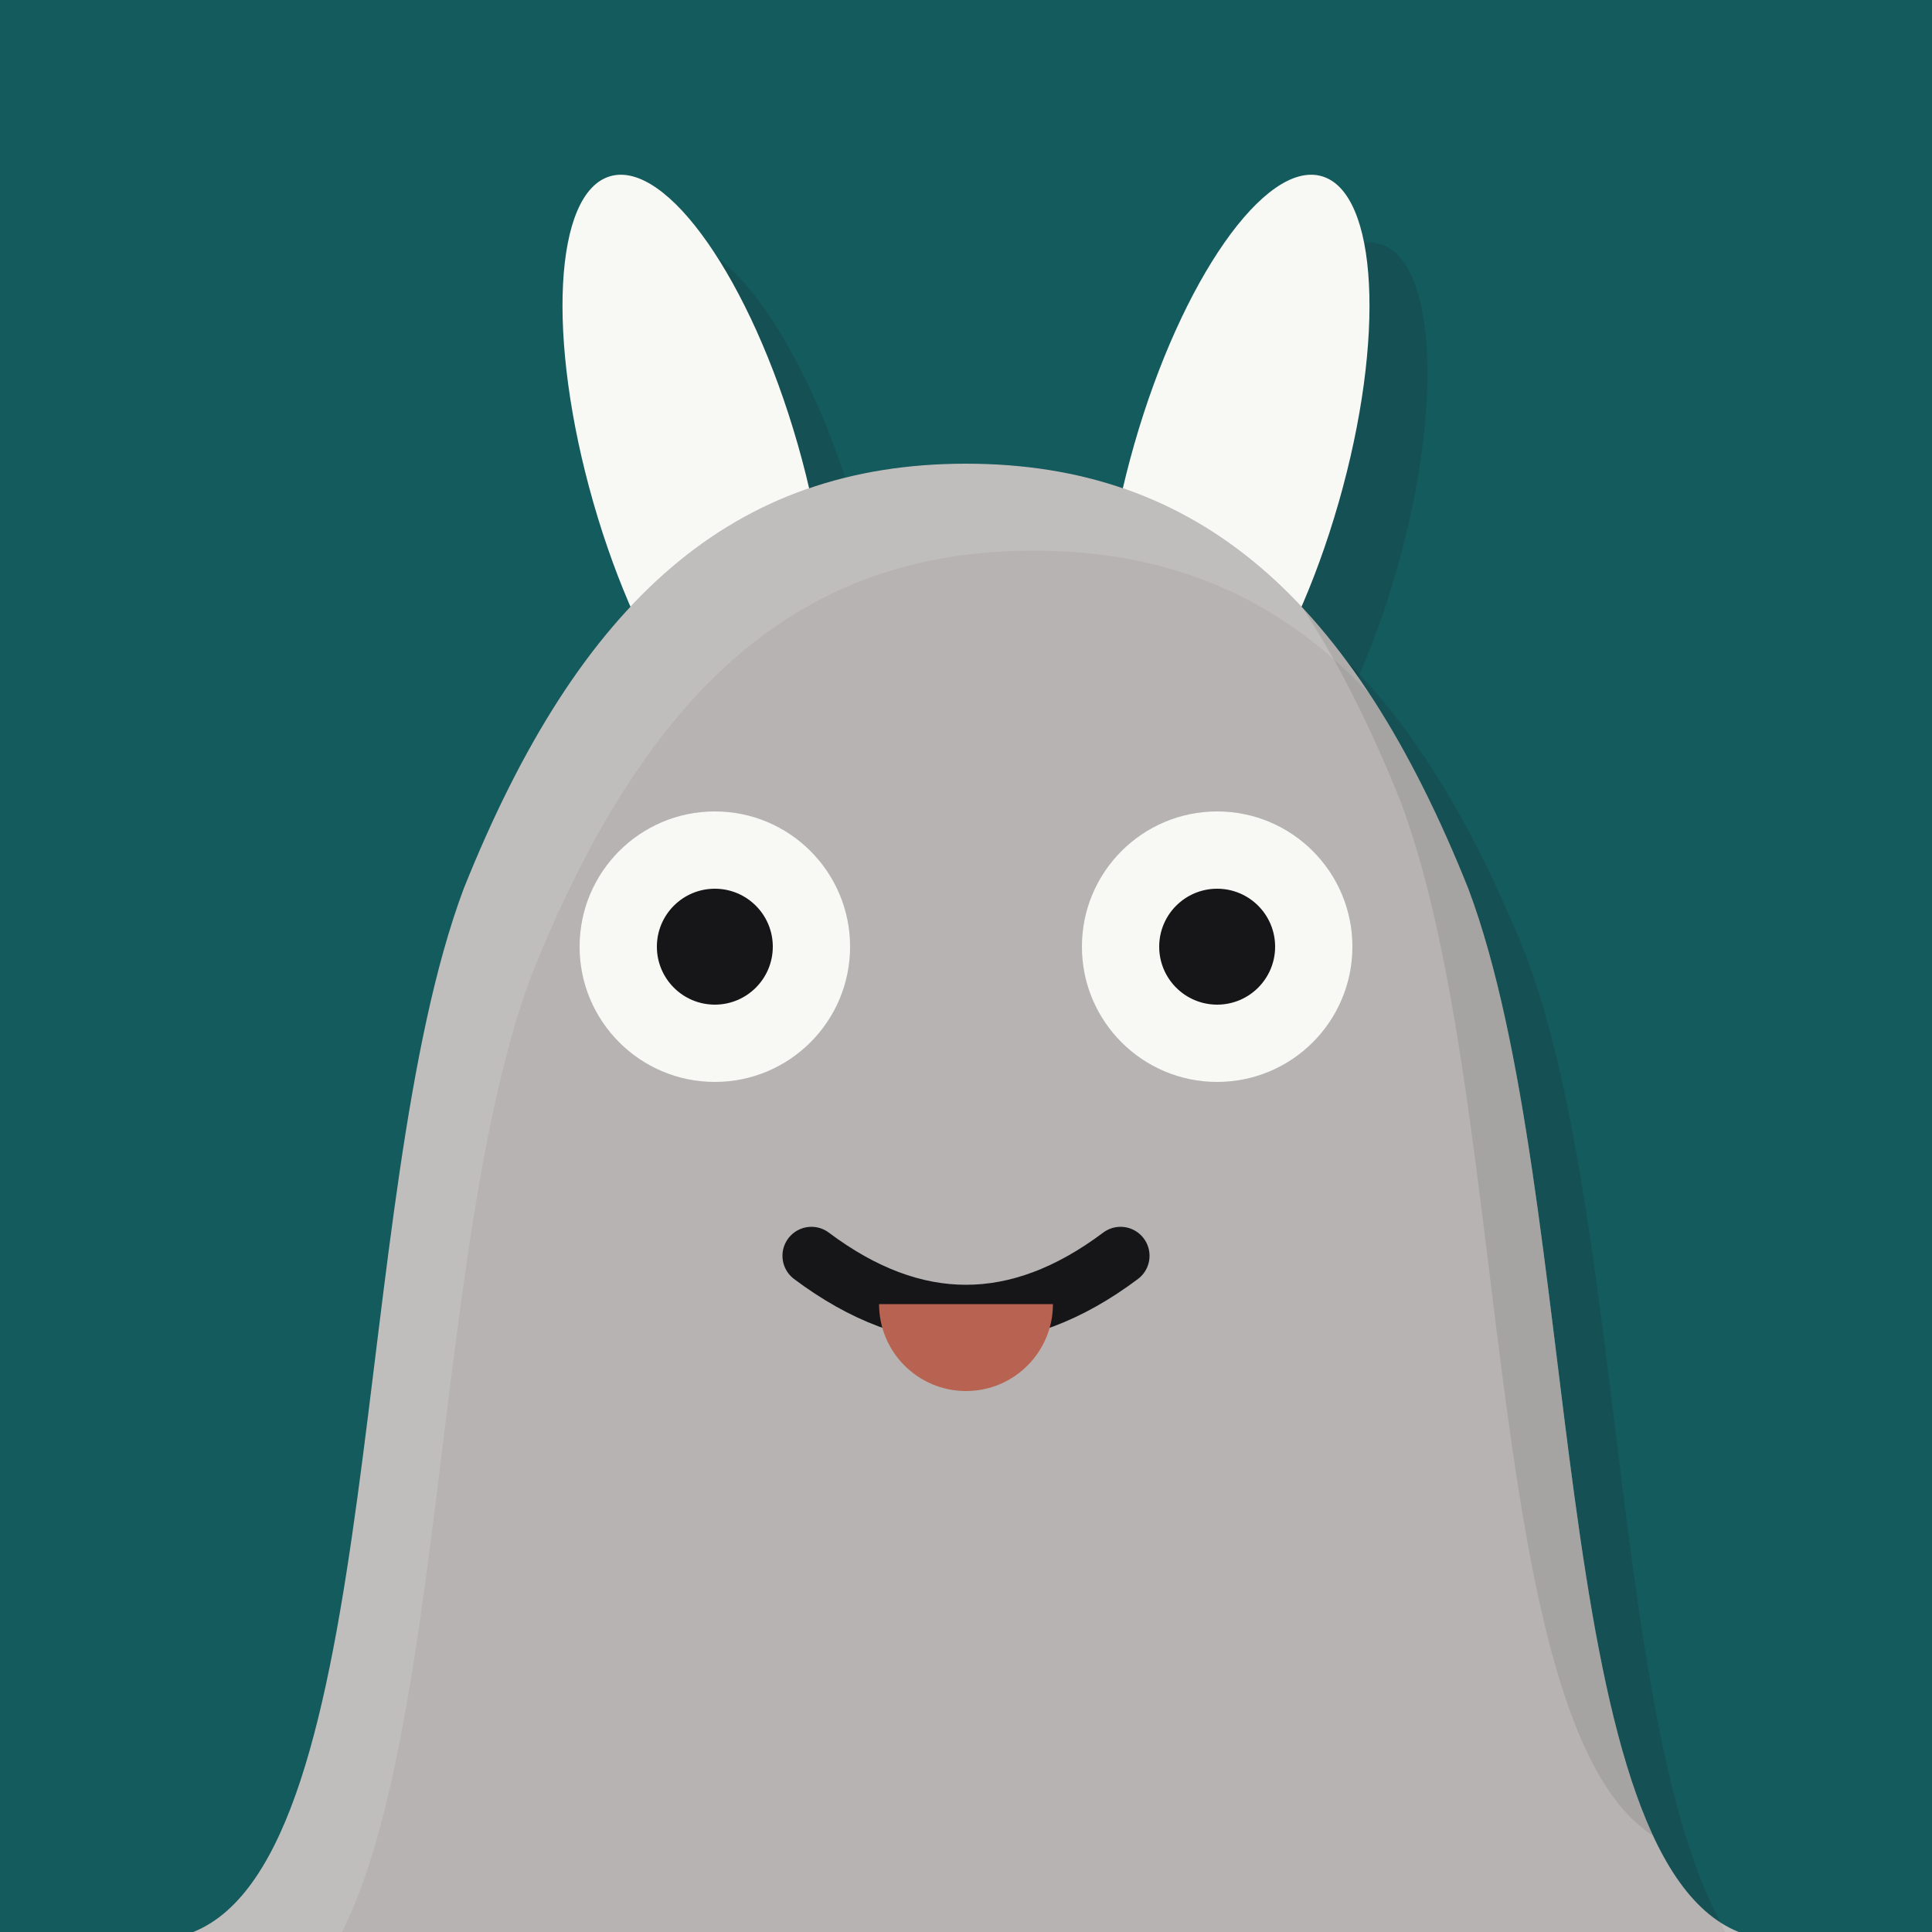
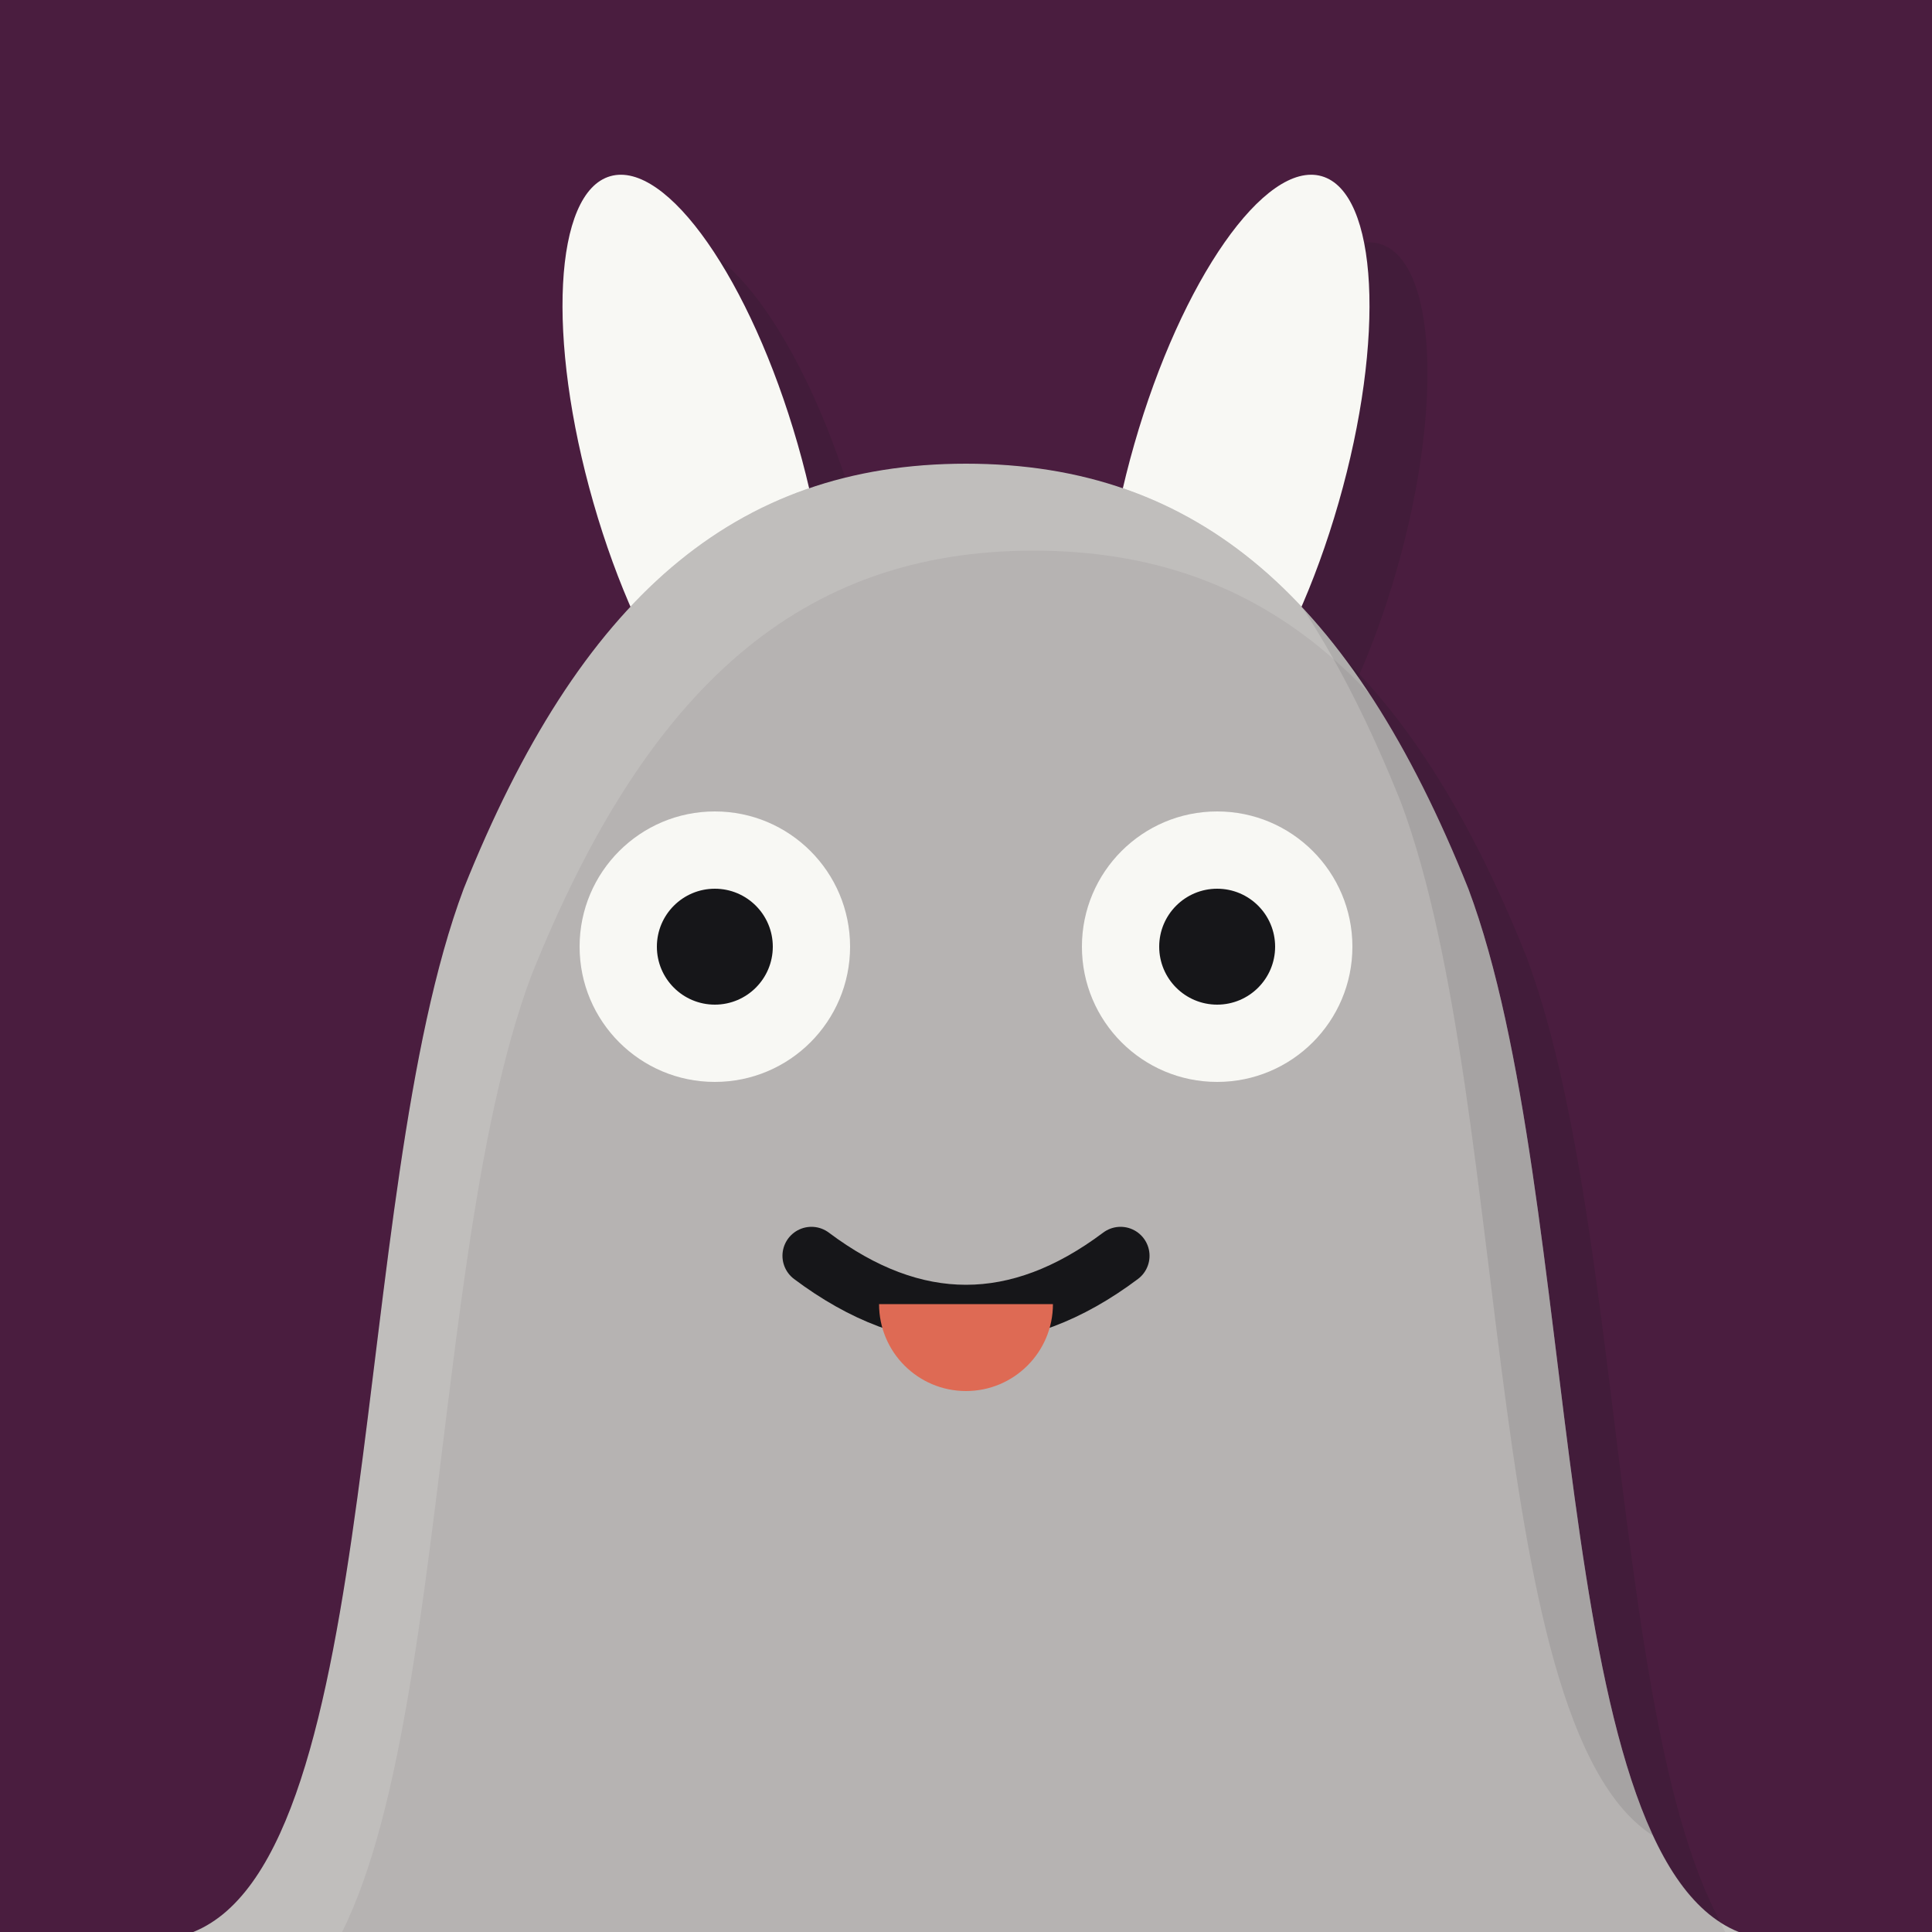
<svg xmlns="http://www.w3.org/2000/svg" viewBox="0 0 100 100" fill="none" shape-rendering="auto" aria-hidden="true">
  <defs>
    <g id="top-earsDroop-3c1d10d3">
      <g opacity=".15" transform="translate(-23 -6.5)">
        <ellipse cx="36" cy="32" rx="5.5" ry="16" transform="rotate(-16 36 32)" fill="#161619" />
        <ellipse cx="64" cy="32" rx="5.5" ry="16" transform="rotate(16 64 32)" fill="#161619" />
      </g>
      <ellipse cx="36" cy="32" rx="5.5" ry="16" transform="rotate(-16 -12.577 119.5)" fill="#f8f8f4" />
      <ellipse cx="64" cy="32" rx="5.5" ry="16" transform="rotate(16 86.577 -65.5)" fill="#f8f8f4" />
    </g>
    <clipPath id="dbcrb-bell">
      <path d="M6 106c0-2.5-1-4 4-6 10-4 8-38 14-54 6-15 14-22 26-22s20 7 26 22c6 16 4 50 14 54 2.5 1 4 3.5 4 6Z" />
    </clipPath>
    <g id="body-bell-3c1d10d3">
      <g class="dbcr-t">
        <use transform="translate(26 2.5)" href="#top-earsDroop-3c1d10d3" />
      </g>
      <path d="M9 109.5c0-2.5-1-4 4-6 10-4 8-38 14-54 6-15 14-22 26-22s20 7 26 22c6 16 4 50 14 54 2.5 1 4 3.5 4 6Z" fill="#161619" opacity=".15" />
      <path d="M6 106c0-2.5-1-4 4-6 10-4 8-38 14-54 6-15 14-22 26-22s20 7 26 22c6 16 4 50 14 54 2.5 1 4 3.5 4 6Z" fill="#b6b3b2" />
      <g clip-path="url(#dbcrb-bell)">
        <path d="M6 106c0-2.5-1-4 4-6 10-4 8-38 14-54 6-15 14-22 26-22s20 7 26 22c6 16 4 50 14 54 2.5 1 4 3.5 4 6Zm3.5 4.5c0-2.5-1-4 4-6 10-4 8-38 14-54 6-15 14-22 26-22s20 7 26 22c6 16 4 50 14 54 2.5 1 4 3.5 4 6Z" fill="#f8f8f4" opacity=".16" fill-rule="evenodd" />
        <path d="M6 106c0-2.5-1-4 4-6 10-4 8-38 14-54 6-15 14-22 26-22s20 7 26 22c6 16 4 50 14 54 2.5 1 4 3.5 4 6Zm-3.5-4.5c0-2.5-1-4 4-6 10-4 8-38 14-54 6-15 14-22 26-22s20 7 26 22c6 16 4 50 14 54 2.5 1 4 3.5 4 6Z" fill="#161619" opacity=".1" fill-rule="evenodd" />
      </g>
    </g>
    <g id="eyes-round-3c1d10d3">
      <g class="dbcr-eb">
        <circle cx="10" cy="13" r="7" fill="#f8f8f4" />
        <circle cx="10" cy="13" r="3" fill="#161619" />
      </g>
      <g class="dbcr-eb">
        <circle cx="36" cy="13" r="7" fill="#f8f8f4" />
        <circle cx="36" cy="13" r="3" fill="#161619" />
      </g>
    </g>
    <g id="mouth-tongue-3c1d10d3">
      <path d="M6 5q8 6 16 0" stroke="#161619" stroke-width="3" stroke-linecap="round" stroke-linejoin="round" />
-       <path d="M9.5 7.5a4.5 4.5 0 0 0 9 0Z" fill="#b86351" />
+       <path d="M9.5 7.5a4.5 4.5 0 0 0 9 0Z" fill="#de6a54" />
    </g>
    <g id="animation-none-3c1d10d3" />
    <clipPath id="clip-3c1d10d3">
      <rect width="100" height="100" rx="0" ry="0" />
    </clipPath>
  </defs>
  <g clip-path="url(#clip-3c1d10d3)">
-     <rect width="100" height="100" fill="#145b5e" />
+     <rect width="100" height="100" fill="#4a1d3f" />
    <g class="dbcr-c">
      <use href="#body-bell-3c1d10d3" />
      <use transform="translate(27 36)" href="#eyes-round-3c1d10d3" />
      <use transform="translate(36 60)" href="#mouth-tongue-3c1d10d3" />
    </g>
    <use href="#animation-none-3c1d10d3" />
  </g>
</svg>
